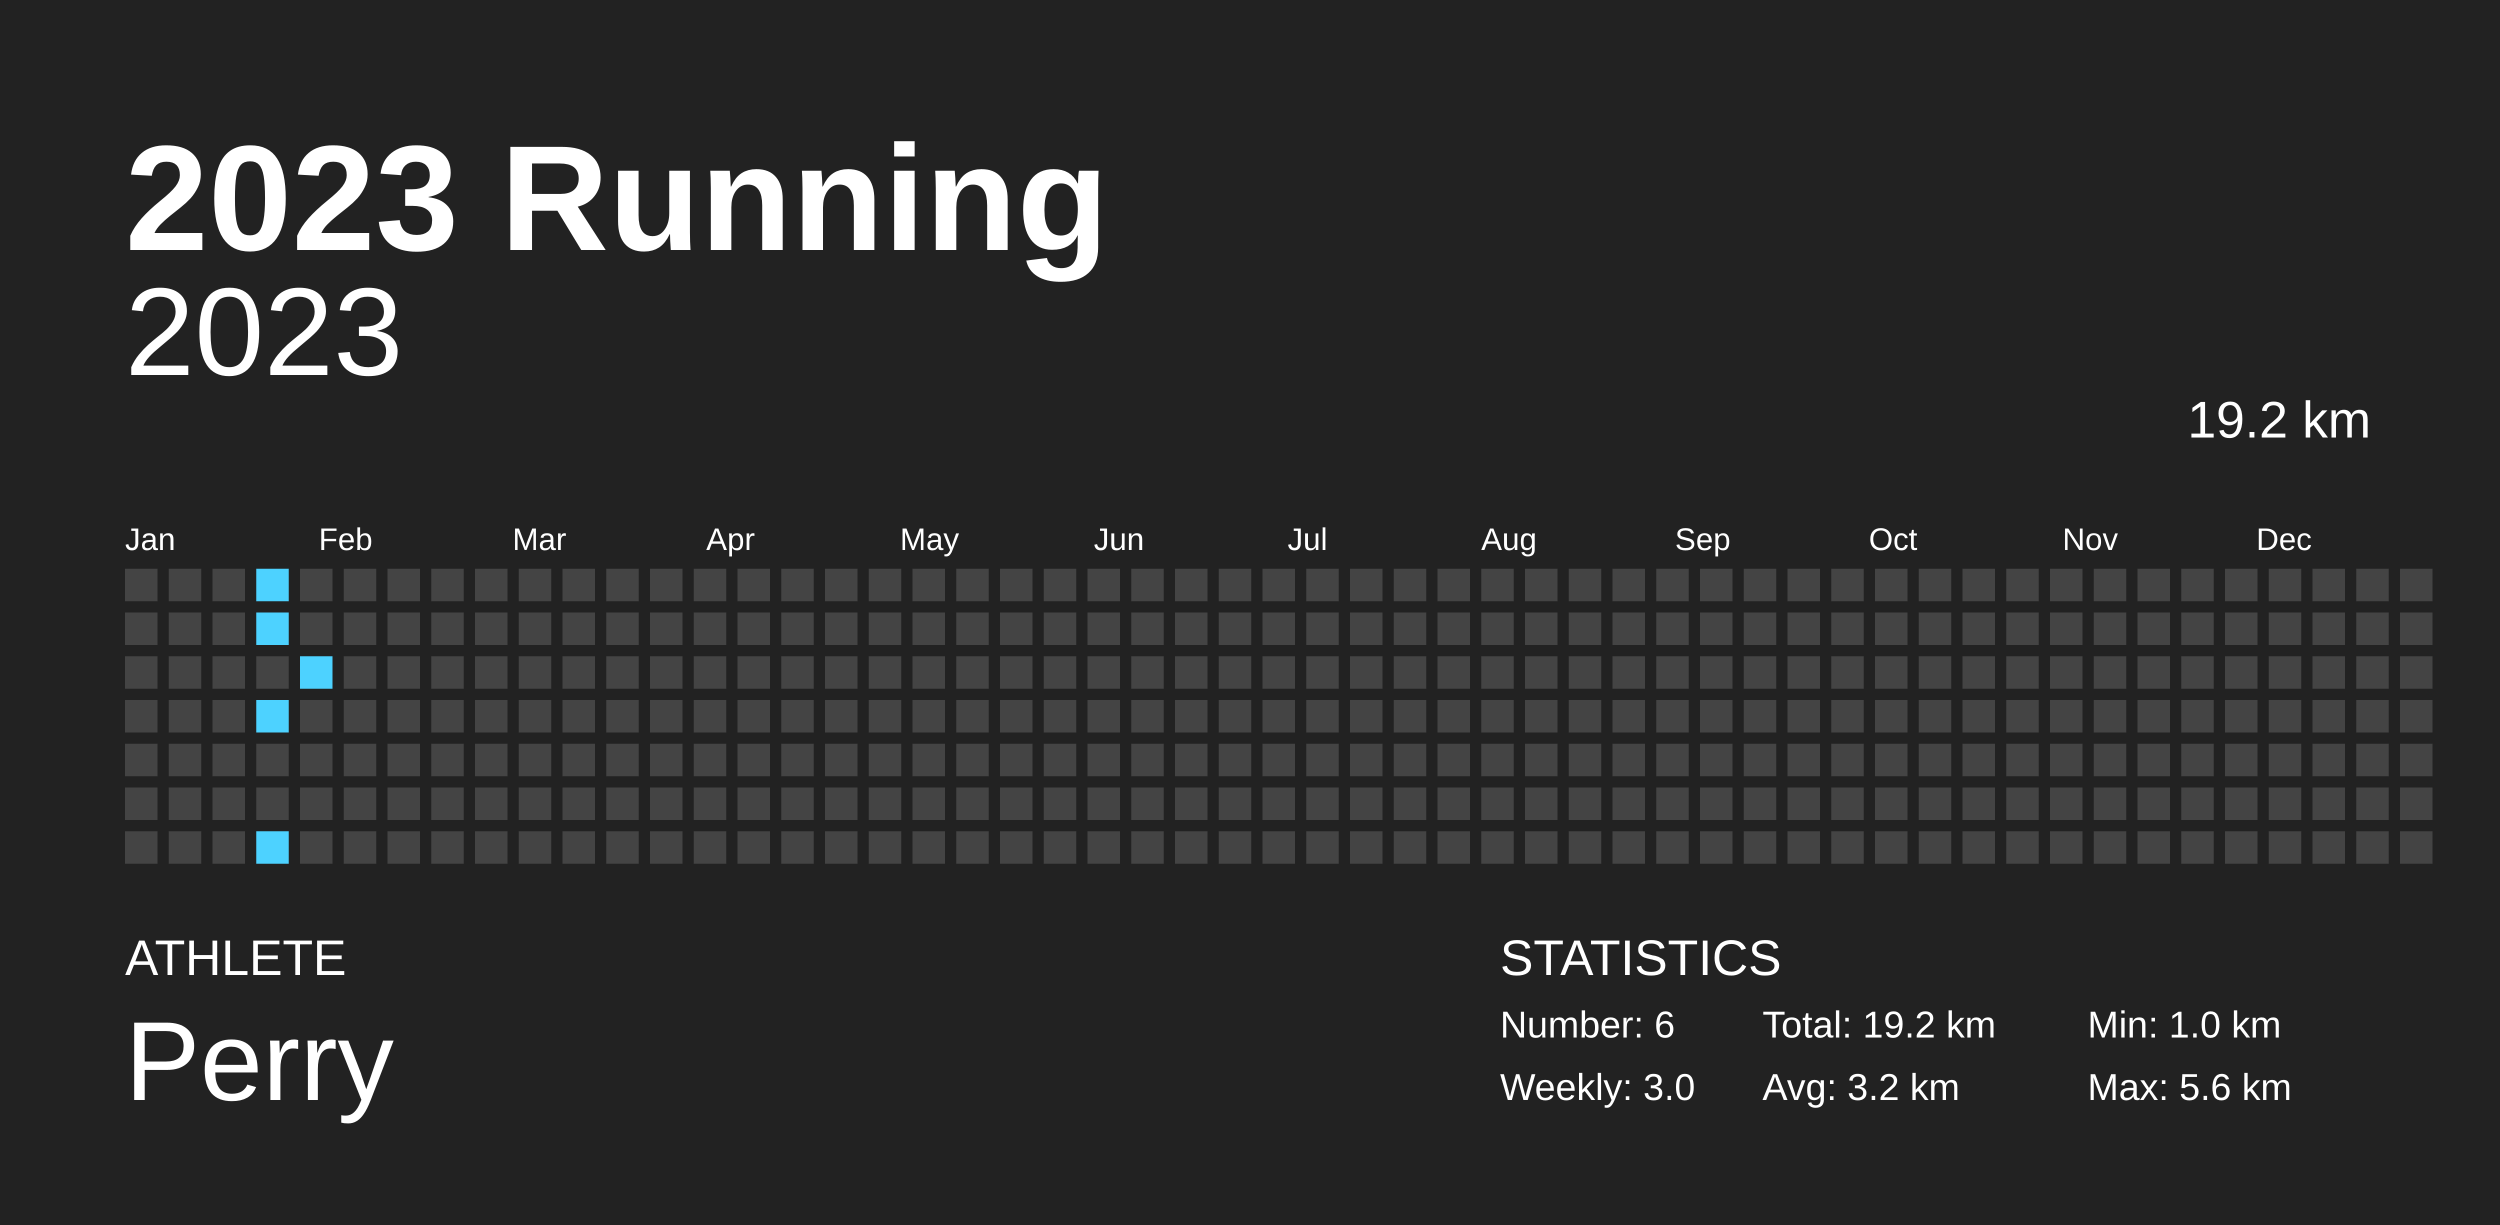
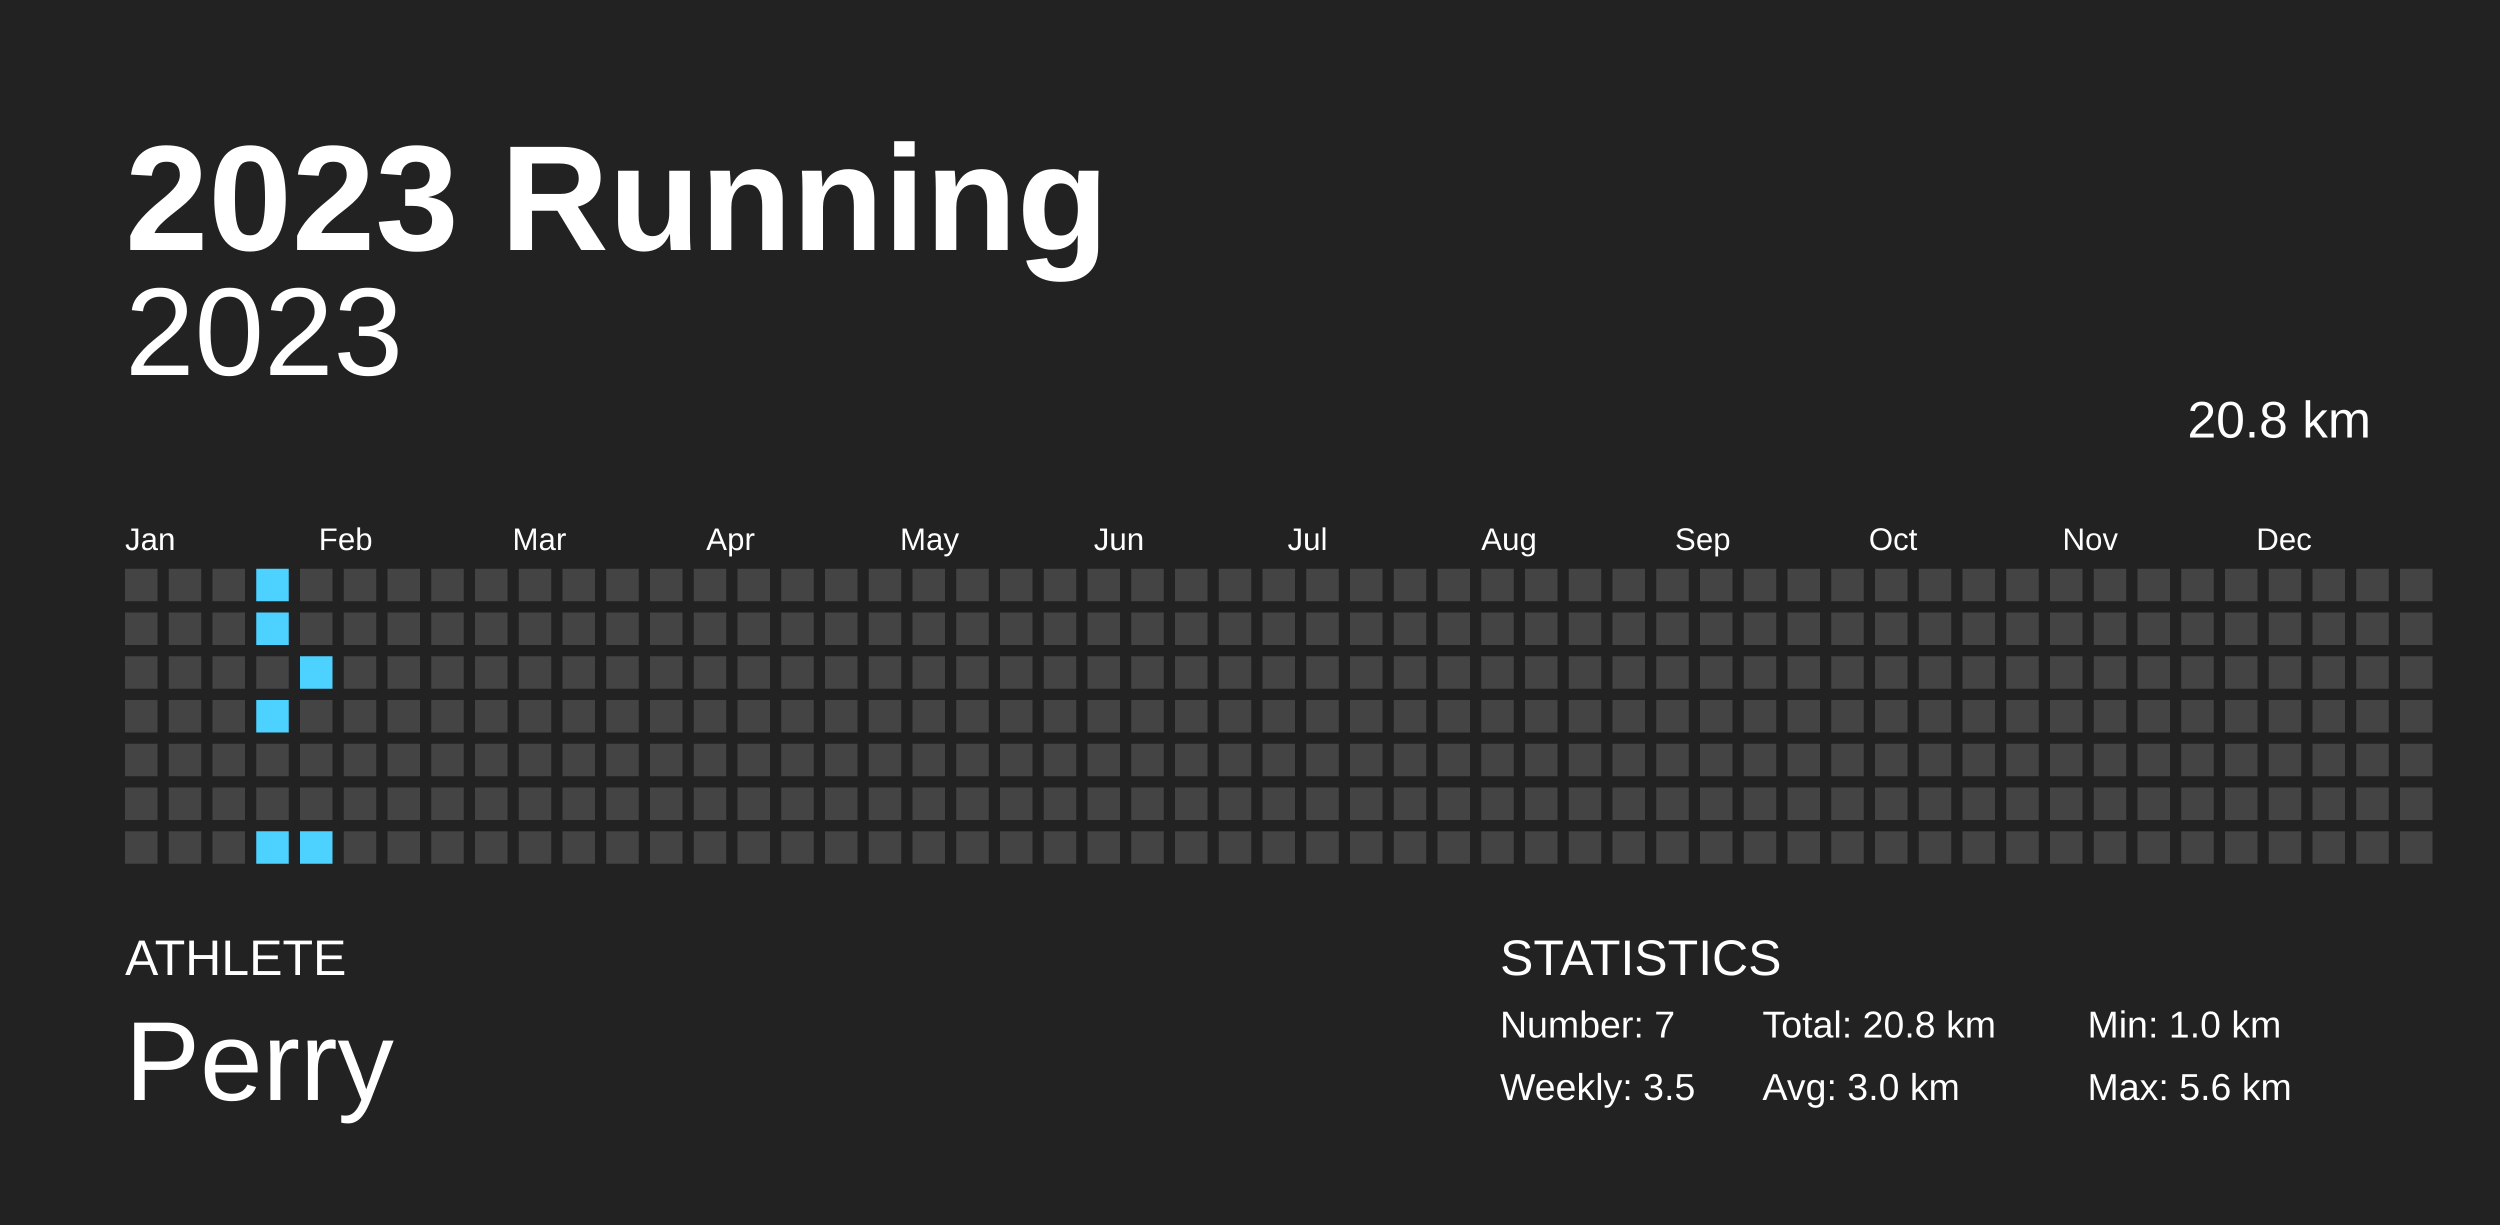
<svg xmlns="http://www.w3.org/2000/svg" baseProfile="full" height="98mm" version="1.1" viewBox="0,0,200,98" width="200mm">
  <defs />
  <rect fill="#222222" height="98" width="200" x="0" y="0" />
  <text fill="#FFFFFF" style="font-size:12px; font-family:Arial; font-weight:bold;" x="10" y="20">2023 Running</text>
  <text fill="#FFFFFF" style="font-size:4px; font-family:Arial" x="10" y="78">ATHLETE</text>
  <text fill="#FFFFFF" style="font-size:9px; font-family:Arial" x="10" y="88">Perry</text>
  <text fill="#FFFFFF" style="font-size:4px; font-family:Arial" x="120" y="78">STATISTICS</text>
-   <text fill="#FFFFFF" style="font-size:3px; font-family:Arial" x="120" y="83">Number: 6</text>
-   <text fill="#FFFFFF" style="font-size:3px; font-family:Arial" x="120" y="88">Weekly: 3.0</text>
-   <text fill="#FFFFFF" style="font-size:3px; font-family:Arial" x="141" y="83">Total: 19.2 km</text>
-   <text fill="#FFFFFF" style="font-size:3px; font-family:Arial" x="141" y="88">Avg: 3.2 km</text>
+   <text fill="#FFFFFF" style="font-size:3px; font-family:Arial" x="120" y="83">Number: 7</text>
+   <text fill="#FFFFFF" style="font-size:3px; font-family:Arial" x="120" y="88">Weekly: 3.5</text>
+   <text fill="#FFFFFF" style="font-size:3px; font-family:Arial" x="141" y="83">Total: 20.8 km</text>
+   <text fill="#FFFFFF" style="font-size:3px; font-family:Arial" x="141" y="88">Avg: 3.0 km</text>
  <text fill="#FFFFFF" style="font-size:3px; font-family:Arial" x="167" y="83">Min: 1.0 km</text>
  <text fill="#FFFFFF" style="font-size:3px; font-family:Arial" x="167" y="88">Max: 5.6 km</text>
  <text alignment-baseline="hanging" fill="#FFFFFF" style="font-size:10.0px; font-family:Arial;" x="10" y="30">2023</text>
-   <text alignment-baseline="hanging" fill="#FFFFFF" style="font-size:4.125px; font-family:Arial;" x="175" y="35">19.2 km</text>
+   <text alignment-baseline="hanging" fill="#FFFFFF" style="font-size:4.125px; font-family:Arial;" x="175" y="35">20.8 km</text>
  <text fill="#FFFFFF" style="font-size:2.5px; font-family:Arial" x="10.0" y="44">Jan</text>
  <text fill="#FFFFFF" style="font-size:2.5px; font-family:Arial" x="25.5" y="44">Feb</text>
  <text fill="#FFFFFF" style="font-size:2.5px; font-family:Arial" x="41.0" y="44">Mar</text>
  <text fill="#FFFFFF" style="font-size:2.5px; font-family:Arial" x="56.5" y="44">Apr</text>
  <text fill="#FFFFFF" style="font-size:2.5px; font-family:Arial" x="72.0" y="44">May</text>
  <text fill="#FFFFFF" style="font-size:2.5px; font-family:Arial" x="87.5" y="44">Jun</text>
  <text fill="#FFFFFF" style="font-size:2.5px; font-family:Arial" x="103.0" y="44">Jul</text>
  <text fill="#FFFFFF" style="font-size:2.5px; font-family:Arial" x="118.5" y="44">Aug</text>
  <text fill="#FFFFFF" style="font-size:2.5px; font-family:Arial" x="134.0" y="44">Sep</text>
  <text fill="#FFFFFF" style="font-size:2.5px; font-family:Arial" x="149.5" y="44">Oct</text>
  <text fill="#FFFFFF" style="font-size:2.5px; font-family:Arial" x="165.0" y="44">Nov</text>
  <text fill="#FFFFFF" style="font-size:2.5px; font-family:Arial" x="180.5" y="44">Dec</text>
  <rect fill="#444444" height="2.6" width="2.6" x="10.0" y="45.5" />
  <rect fill="#444444" height="2.6" width="2.6" x="10.0" y="49.0" />
  <rect fill="#444444" height="2.6" width="2.6" x="10.0" y="52.5" />
  <rect fill="#444444" height="2.6" width="2.6" x="10.0" y="56.0" />
  <rect fill="#444444" height="2.6" width="2.6" x="10.0" y="59.5" />
  <rect fill="#444444" height="2.6" width="2.6" x="10.0" y="63.0" />
  <rect fill="#444444" height="2.6" width="2.6" x="10.0" y="66.5" />
  <rect fill="#444444" height="2.6" width="2.6" x="13.5" y="45.5" />
  <rect fill="#444444" height="2.6" width="2.6" x="13.5" y="49.0" />
  <rect fill="#444444" height="2.6" width="2.6" x="13.5" y="52.5" />
  <rect fill="#444444" height="2.6" width="2.6" x="13.5" y="56.0" />
  <rect fill="#444444" height="2.6" width="2.6" x="13.5" y="59.5" />
  <rect fill="#444444" height="2.6" width="2.6" x="13.5" y="63.0" />
  <rect fill="#444444" height="2.6" width="2.6" x="13.5" y="66.5" />
  <rect fill="#444444" height="2.6" width="2.6" x="17.0" y="45.5" />
  <rect fill="#444444" height="2.6" width="2.6" x="17.0" y="49.0" />
  <rect fill="#444444" height="2.6" width="2.6" x="17.0" y="52.5" />
  <rect fill="#444444" height="2.6" width="2.6" x="17.0" y="56.0" />
  <rect fill="#444444" height="2.6" width="2.6" x="17.0" y="59.5" />
  <rect fill="#444444" height="2.6" width="2.6" x="17.0" y="63.0" />
  <rect fill="#444444" height="2.6" width="2.6" x="17.0" y="66.5" />
  <rect fill="#4dd2ff" height="2.6" width="2.6" x="20.5" y="45.5" />
  <rect fill="#4dd2ff" height="2.6" width="2.6" x="20.5" y="49.0" />
  <rect fill="#444444" height="2.6" width="2.6" x="20.5" y="52.5" />
  <rect fill="#4dd2ff" height="2.6" width="2.6" x="20.5" y="56.0" />
  <rect fill="#444444" height="2.6" width="2.6" x="20.5" y="59.5" />
  <rect fill="#444444" height="2.6" width="2.6" x="20.5" y="63.0" />
  <rect fill="#4dd2ff" height="2.6" width="2.6" x="20.5" y="66.5" />
  <rect fill="#444444" height="2.6" width="2.6" x="24.0" y="45.5" />
  <rect fill="#444444" height="2.6" width="2.6" x="24.0" y="49.0" />
  <rect fill="#4dd2ff" height="2.6" width="2.6" x="24.0" y="52.5" />
  <rect fill="#444444" height="2.6" width="2.6" x="24.0" y="56.0" />
  <rect fill="#444444" height="2.6" width="2.6" x="24.0" y="59.5" />
  <rect fill="#444444" height="2.6" width="2.6" x="24.0" y="63.0" />
-   <rect fill="#444444" height="2.6" width="2.6" x="24.0" y="66.5" />
+   <rect fill="#4dd2ff" height="2.6" width="2.6" x="24.0" y="66.5" />
  <rect fill="#444444" height="2.6" width="2.6" x="27.5" y="45.5" />
  <rect fill="#444444" height="2.6" width="2.6" x="27.5" y="49.0" />
  <rect fill="#444444" height="2.6" width="2.6" x="27.5" y="52.5" />
  <rect fill="#444444" height="2.6" width="2.6" x="27.5" y="56.0" />
  <rect fill="#444444" height="2.6" width="2.6" x="27.5" y="59.5" />
  <rect fill="#444444" height="2.6" width="2.6" x="27.5" y="63.0" />
  <rect fill="#444444" height="2.6" width="2.6" x="27.5" y="66.5" />
  <rect fill="#444444" height="2.6" width="2.6" x="31.0" y="45.5" />
  <rect fill="#444444" height="2.6" width="2.6" x="31.0" y="49.0" />
  <rect fill="#444444" height="2.6" width="2.6" x="31.0" y="52.5" />
  <rect fill="#444444" height="2.6" width="2.6" x="31.0" y="56.0" />
  <rect fill="#444444" height="2.6" width="2.6" x="31.0" y="59.5" />
  <rect fill="#444444" height="2.6" width="2.6" x="31.0" y="63.0" />
  <rect fill="#444444" height="2.6" width="2.6" x="31.0" y="66.5" />
  <rect fill="#444444" height="2.6" width="2.6" x="34.5" y="45.5" />
  <rect fill="#444444" height="2.6" width="2.6" x="34.5" y="49.0" />
  <rect fill="#444444" height="2.6" width="2.6" x="34.5" y="52.5" />
  <rect fill="#444444" height="2.6" width="2.6" x="34.5" y="56.0" />
  <rect fill="#444444" height="2.6" width="2.6" x="34.5" y="59.5" />
  <rect fill="#444444" height="2.6" width="2.6" x="34.5" y="63.0" />
  <rect fill="#444444" height="2.6" width="2.6" x="34.5" y="66.5" />
  <rect fill="#444444" height="2.6" width="2.6" x="38.0" y="45.5" />
  <rect fill="#444444" height="2.6" width="2.6" x="38.0" y="49.0" />
  <rect fill="#444444" height="2.6" width="2.6" x="38.0" y="52.5" />
  <rect fill="#444444" height="2.6" width="2.6" x="38.0" y="56.0" />
  <rect fill="#444444" height="2.6" width="2.6" x="38.0" y="59.5" />
  <rect fill="#444444" height="2.6" width="2.6" x="38.0" y="63.0" />
  <rect fill="#444444" height="2.6" width="2.6" x="38.0" y="66.5" />
  <rect fill="#444444" height="2.6" width="2.6" x="41.5" y="45.5" />
  <rect fill="#444444" height="2.6" width="2.6" x="41.5" y="49.0" />
  <rect fill="#444444" height="2.6" width="2.6" x="41.5" y="52.5" />
  <rect fill="#444444" height="2.6" width="2.6" x="41.5" y="56.0" />
  <rect fill="#444444" height="2.6" width="2.6" x="41.5" y="59.5" />
  <rect fill="#444444" height="2.6" width="2.6" x="41.5" y="63.0" />
  <rect fill="#444444" height="2.6" width="2.6" x="41.5" y="66.5" />
  <rect fill="#444444" height="2.6" width="2.6" x="45.0" y="45.5" />
  <rect fill="#444444" height="2.6" width="2.6" x="45.0" y="49.0" />
  <rect fill="#444444" height="2.6" width="2.6" x="45.0" y="52.5" />
  <rect fill="#444444" height="2.6" width="2.6" x="45.0" y="56.0" />
  <rect fill="#444444" height="2.6" width="2.6" x="45.0" y="59.5" />
  <rect fill="#444444" height="2.6" width="2.6" x="45.0" y="63.0" />
  <rect fill="#444444" height="2.6" width="2.6" x="45.0" y="66.5" />
  <rect fill="#444444" height="2.6" width="2.6" x="48.5" y="45.5" />
  <rect fill="#444444" height="2.6" width="2.6" x="48.5" y="49.0" />
  <rect fill="#444444" height="2.6" width="2.6" x="48.5" y="52.5" />
  <rect fill="#444444" height="2.6" width="2.6" x="48.5" y="56.0" />
  <rect fill="#444444" height="2.6" width="2.6" x="48.5" y="59.5" />
  <rect fill="#444444" height="2.6" width="2.6" x="48.5" y="63.0" />
  <rect fill="#444444" height="2.6" width="2.6" x="48.5" y="66.5" />
  <rect fill="#444444" height="2.6" width="2.6" x="52.0" y="45.5" />
  <rect fill="#444444" height="2.6" width="2.6" x="52.0" y="49.0" />
  <rect fill="#444444" height="2.6" width="2.6" x="52.0" y="52.5" />
  <rect fill="#444444" height="2.6" width="2.6" x="52.0" y="56.0" />
  <rect fill="#444444" height="2.6" width="2.6" x="52.0" y="59.5" />
  <rect fill="#444444" height="2.6" width="2.6" x="52.0" y="63.0" />
  <rect fill="#444444" height="2.6" width="2.6" x="52.0" y="66.5" />
  <rect fill="#444444" height="2.6" width="2.6" x="55.5" y="45.5" />
  <rect fill="#444444" height="2.6" width="2.6" x="55.5" y="49.0" />
  <rect fill="#444444" height="2.6" width="2.6" x="55.5" y="52.5" />
  <rect fill="#444444" height="2.6" width="2.6" x="55.5" y="56.0" />
  <rect fill="#444444" height="2.6" width="2.6" x="55.5" y="59.5" />
  <rect fill="#444444" height="2.6" width="2.6" x="55.5" y="63.0" />
  <rect fill="#444444" height="2.6" width="2.6" x="55.5" y="66.5" />
  <rect fill="#444444" height="2.6" width="2.6" x="59.0" y="45.5" />
  <rect fill="#444444" height="2.6" width="2.6" x="59.0" y="49.0" />
  <rect fill="#444444" height="2.6" width="2.6" x="59.0" y="52.5" />
  <rect fill="#444444" height="2.6" width="2.6" x="59.0" y="56.0" />
  <rect fill="#444444" height="2.6" width="2.6" x="59.0" y="59.5" />
  <rect fill="#444444" height="2.6" width="2.6" x="59.0" y="63.0" />
  <rect fill="#444444" height="2.6" width="2.6" x="59.0" y="66.5" />
  <rect fill="#444444" height="2.6" width="2.6" x="62.5" y="45.5" />
  <rect fill="#444444" height="2.6" width="2.6" x="62.5" y="49.0" />
  <rect fill="#444444" height="2.6" width="2.6" x="62.5" y="52.5" />
  <rect fill="#444444" height="2.6" width="2.6" x="62.5" y="56.0" />
  <rect fill="#444444" height="2.6" width="2.6" x="62.5" y="59.5" />
  <rect fill="#444444" height="2.6" width="2.6" x="62.5" y="63.0" />
  <rect fill="#444444" height="2.6" width="2.6" x="62.5" y="66.5" />
  <rect fill="#444444" height="2.6" width="2.6" x="66.0" y="45.5" />
  <rect fill="#444444" height="2.6" width="2.6" x="66.0" y="49.0" />
  <rect fill="#444444" height="2.6" width="2.6" x="66.0" y="52.5" />
  <rect fill="#444444" height="2.6" width="2.6" x="66.0" y="56.0" />
  <rect fill="#444444" height="2.6" width="2.6" x="66.0" y="59.5" />
  <rect fill="#444444" height="2.6" width="2.6" x="66.0" y="63.0" />
  <rect fill="#444444" height="2.6" width="2.6" x="66.0" y="66.5" />
  <rect fill="#444444" height="2.6" width="2.6" x="69.5" y="45.5" />
  <rect fill="#444444" height="2.6" width="2.6" x="69.5" y="49.0" />
  <rect fill="#444444" height="2.6" width="2.6" x="69.5" y="52.5" />
  <rect fill="#444444" height="2.6" width="2.6" x="69.5" y="56.0" />
  <rect fill="#444444" height="2.6" width="2.6" x="69.5" y="59.5" />
  <rect fill="#444444" height="2.6" width="2.6" x="69.5" y="63.0" />
  <rect fill="#444444" height="2.6" width="2.6" x="69.5" y="66.5" />
  <rect fill="#444444" height="2.6" width="2.6" x="73.0" y="45.5" />
  <rect fill="#444444" height="2.6" width="2.6" x="73.0" y="49.0" />
  <rect fill="#444444" height="2.6" width="2.6" x="73.0" y="52.5" />
  <rect fill="#444444" height="2.6" width="2.6" x="73.0" y="56.0" />
  <rect fill="#444444" height="2.6" width="2.6" x="73.0" y="59.5" />
  <rect fill="#444444" height="2.6" width="2.6" x="73.0" y="63.0" />
  <rect fill="#444444" height="2.6" width="2.6" x="73.0" y="66.5" />
  <rect fill="#444444" height="2.6" width="2.6" x="76.5" y="45.5" />
  <rect fill="#444444" height="2.6" width="2.6" x="76.5" y="49.0" />
  <rect fill="#444444" height="2.6" width="2.6" x="76.5" y="52.5" />
  <rect fill="#444444" height="2.6" width="2.6" x="76.5" y="56.0" />
  <rect fill="#444444" height="2.6" width="2.6" x="76.5" y="59.5" />
  <rect fill="#444444" height="2.6" width="2.6" x="76.5" y="63.0" />
  <rect fill="#444444" height="2.6" width="2.6" x="76.5" y="66.5" />
  <rect fill="#444444" height="2.6" width="2.6" x="80.0" y="45.5" />
  <rect fill="#444444" height="2.6" width="2.6" x="80.0" y="49.0" />
  <rect fill="#444444" height="2.6" width="2.6" x="80.0" y="52.5" />
  <rect fill="#444444" height="2.6" width="2.6" x="80.0" y="56.0" />
  <rect fill="#444444" height="2.6" width="2.6" x="80.0" y="59.5" />
  <rect fill="#444444" height="2.6" width="2.6" x="80.0" y="63.0" />
  <rect fill="#444444" height="2.6" width="2.6" x="80.0" y="66.5" />
  <rect fill="#444444" height="2.6" width="2.6" x="83.5" y="45.5" />
  <rect fill="#444444" height="2.6" width="2.6" x="83.5" y="49.0" />
  <rect fill="#444444" height="2.6" width="2.6" x="83.5" y="52.5" />
  <rect fill="#444444" height="2.6" width="2.6" x="83.5" y="56.0" />
  <rect fill="#444444" height="2.6" width="2.6" x="83.5" y="59.5" />
  <rect fill="#444444" height="2.6" width="2.6" x="83.5" y="63.0" />
  <rect fill="#444444" height="2.6" width="2.6" x="83.5" y="66.5" />
  <rect fill="#444444" height="2.6" width="2.6" x="87.0" y="45.5" />
  <rect fill="#444444" height="2.6" width="2.6" x="87.0" y="49.0" />
  <rect fill="#444444" height="2.6" width="2.6" x="87.0" y="52.5" />
  <rect fill="#444444" height="2.6" width="2.6" x="87.0" y="56.0" />
  <rect fill="#444444" height="2.6" width="2.6" x="87.0" y="59.5" />
  <rect fill="#444444" height="2.6" width="2.6" x="87.0" y="63.0" />
  <rect fill="#444444" height="2.6" width="2.6" x="87.0" y="66.5" />
  <rect fill="#444444" height="2.6" width="2.6" x="90.5" y="45.5" />
  <rect fill="#444444" height="2.6" width="2.6" x="90.5" y="49.0" />
  <rect fill="#444444" height="2.6" width="2.6" x="90.5" y="52.5" />
  <rect fill="#444444" height="2.6" width="2.6" x="90.5" y="56.0" />
  <rect fill="#444444" height="2.6" width="2.6" x="90.5" y="59.5" />
  <rect fill="#444444" height="2.6" width="2.6" x="90.5" y="63.0" />
  <rect fill="#444444" height="2.6" width="2.6" x="90.5" y="66.5" />
  <rect fill="#444444" height="2.6" width="2.6" x="94.0" y="45.5" />
  <rect fill="#444444" height="2.6" width="2.6" x="94.0" y="49.0" />
  <rect fill="#444444" height="2.6" width="2.6" x="94.0" y="52.5" />
  <rect fill="#444444" height="2.6" width="2.6" x="94.0" y="56.0" />
  <rect fill="#444444" height="2.6" width="2.6" x="94.0" y="59.5" />
  <rect fill="#444444" height="2.6" width="2.6" x="94.0" y="63.0" />
  <rect fill="#444444" height="2.6" width="2.6" x="94.0" y="66.5" />
  <rect fill="#444444" height="2.6" width="2.6" x="97.5" y="45.5" />
  <rect fill="#444444" height="2.6" width="2.6" x="97.5" y="49.0" />
  <rect fill="#444444" height="2.6" width="2.6" x="97.5" y="52.5" />
  <rect fill="#444444" height="2.6" width="2.6" x="97.5" y="56.0" />
  <rect fill="#444444" height="2.6" width="2.6" x="97.5" y="59.5" />
  <rect fill="#444444" height="2.6" width="2.6" x="97.5" y="63.0" />
  <rect fill="#444444" height="2.6" width="2.6" x="97.5" y="66.5" />
  <rect fill="#444444" height="2.6" width="2.6" x="101.0" y="45.5" />
  <rect fill="#444444" height="2.6" width="2.6" x="101.0" y="49.0" />
  <rect fill="#444444" height="2.6" width="2.6" x="101.0" y="52.5" />
  <rect fill="#444444" height="2.6" width="2.6" x="101.0" y="56.0" />
  <rect fill="#444444" height="2.6" width="2.6" x="101.0" y="59.5" />
  <rect fill="#444444" height="2.6" width="2.6" x="101.0" y="63.0" />
  <rect fill="#444444" height="2.6" width="2.6" x="101.0" y="66.5" />
  <rect fill="#444444" height="2.6" width="2.6" x="104.5" y="45.5" />
  <rect fill="#444444" height="2.6" width="2.6" x="104.5" y="49.0" />
  <rect fill="#444444" height="2.6" width="2.6" x="104.5" y="52.5" />
  <rect fill="#444444" height="2.6" width="2.6" x="104.5" y="56.0" />
  <rect fill="#444444" height="2.6" width="2.6" x="104.5" y="59.5" />
  <rect fill="#444444" height="2.6" width="2.6" x="104.5" y="63.0" />
  <rect fill="#444444" height="2.6" width="2.6" x="104.5" y="66.5" />
  <rect fill="#444444" height="2.6" width="2.6" x="108.0" y="45.5" />
  <rect fill="#444444" height="2.6" width="2.6" x="108.0" y="49.0" />
  <rect fill="#444444" height="2.6" width="2.6" x="108.0" y="52.5" />
  <rect fill="#444444" height="2.6" width="2.6" x="108.0" y="56.0" />
  <rect fill="#444444" height="2.6" width="2.6" x="108.0" y="59.5" />
  <rect fill="#444444" height="2.6" width="2.6" x="108.0" y="63.0" />
  <rect fill="#444444" height="2.6" width="2.6" x="108.0" y="66.5" />
  <rect fill="#444444" height="2.6" width="2.6" x="111.5" y="45.5" />
  <rect fill="#444444" height="2.6" width="2.6" x="111.5" y="49.0" />
  <rect fill="#444444" height="2.6" width="2.6" x="111.5" y="52.5" />
  <rect fill="#444444" height="2.6" width="2.6" x="111.5" y="56.0" />
  <rect fill="#444444" height="2.6" width="2.6" x="111.5" y="59.5" />
  <rect fill="#444444" height="2.6" width="2.6" x="111.5" y="63.0" />
  <rect fill="#444444" height="2.6" width="2.6" x="111.5" y="66.5" />
  <rect fill="#444444" height="2.6" width="2.6" x="115.0" y="45.5" />
  <rect fill="#444444" height="2.6" width="2.6" x="115.0" y="49.0" />
  <rect fill="#444444" height="2.6" width="2.6" x="115.0" y="52.5" />
  <rect fill="#444444" height="2.6" width="2.6" x="115.0" y="56.0" />
  <rect fill="#444444" height="2.6" width="2.6" x="115.0" y="59.5" />
  <rect fill="#444444" height="2.6" width="2.6" x="115.0" y="63.0" />
  <rect fill="#444444" height="2.6" width="2.6" x="115.0" y="66.5" />
  <rect fill="#444444" height="2.6" width="2.6" x="118.5" y="45.5" />
  <rect fill="#444444" height="2.6" width="2.6" x="118.5" y="49.0" />
  <rect fill="#444444" height="2.6" width="2.6" x="118.5" y="52.5" />
  <rect fill="#444444" height="2.6" width="2.6" x="118.5" y="56.0" />
  <rect fill="#444444" height="2.6" width="2.6" x="118.5" y="59.5" />
  <rect fill="#444444" height="2.6" width="2.6" x="118.5" y="63.0" />
  <rect fill="#444444" height="2.6" width="2.6" x="118.5" y="66.5" />
  <rect fill="#444444" height="2.6" width="2.6" x="122.0" y="45.5" />
  <rect fill="#444444" height="2.6" width="2.6" x="122.0" y="49.0" />
  <rect fill="#444444" height="2.6" width="2.6" x="122.0" y="52.5" />
  <rect fill="#444444" height="2.6" width="2.6" x="122.0" y="56.0" />
  <rect fill="#444444" height="2.6" width="2.6" x="122.0" y="59.5" />
  <rect fill="#444444" height="2.6" width="2.6" x="122.0" y="63.0" />
  <rect fill="#444444" height="2.6" width="2.6" x="122.0" y="66.5" />
  <rect fill="#444444" height="2.6" width="2.6" x="125.5" y="45.5" />
  <rect fill="#444444" height="2.6" width="2.6" x="125.5" y="49.0" />
  <rect fill="#444444" height="2.6" width="2.6" x="125.5" y="52.5" />
  <rect fill="#444444" height="2.6" width="2.6" x="125.5" y="56.0" />
  <rect fill="#444444" height="2.6" width="2.6" x="125.5" y="59.5" />
  <rect fill="#444444" height="2.6" width="2.6" x="125.5" y="63.0" />
  <rect fill="#444444" height="2.6" width="2.6" x="125.5" y="66.5" />
  <rect fill="#444444" height="2.6" width="2.6" x="129.0" y="45.5" />
  <rect fill="#444444" height="2.6" width="2.6" x="129.0" y="49.0" />
  <rect fill="#444444" height="2.6" width="2.6" x="129.0" y="52.5" />
  <rect fill="#444444" height="2.6" width="2.6" x="129.0" y="56.0" />
  <rect fill="#444444" height="2.6" width="2.6" x="129.0" y="59.5" />
  <rect fill="#444444" height="2.6" width="2.6" x="129.0" y="63.0" />
  <rect fill="#444444" height="2.6" width="2.6" x="129.0" y="66.5" />
  <rect fill="#444444" height="2.6" width="2.6" x="132.5" y="45.5" />
  <rect fill="#444444" height="2.6" width="2.6" x="132.5" y="49.0" />
  <rect fill="#444444" height="2.6" width="2.6" x="132.5" y="52.5" />
  <rect fill="#444444" height="2.6" width="2.6" x="132.5" y="56.0" />
  <rect fill="#444444" height="2.6" width="2.6" x="132.5" y="59.5" />
  <rect fill="#444444" height="2.6" width="2.6" x="132.5" y="63.0" />
  <rect fill="#444444" height="2.6" width="2.6" x="132.5" y="66.5" />
  <rect fill="#444444" height="2.6" width="2.6" x="136.0" y="45.5" />
  <rect fill="#444444" height="2.6" width="2.6" x="136.0" y="49.0" />
  <rect fill="#444444" height="2.6" width="2.6" x="136.0" y="52.5" />
  <rect fill="#444444" height="2.6" width="2.6" x="136.0" y="56.0" />
  <rect fill="#444444" height="2.6" width="2.6" x="136.0" y="59.5" />
  <rect fill="#444444" height="2.6" width="2.6" x="136.0" y="63.0" />
  <rect fill="#444444" height="2.6" width="2.6" x="136.0" y="66.5" />
  <rect fill="#444444" height="2.6" width="2.6" x="139.5" y="45.5" />
  <rect fill="#444444" height="2.6" width="2.6" x="139.5" y="49.0" />
  <rect fill="#444444" height="2.6" width="2.6" x="139.5" y="52.5" />
  <rect fill="#444444" height="2.6" width="2.6" x="139.5" y="56.0" />
  <rect fill="#444444" height="2.6" width="2.6" x="139.5" y="59.5" />
  <rect fill="#444444" height="2.6" width="2.6" x="139.5" y="63.0" />
  <rect fill="#444444" height="2.6" width="2.6" x="139.5" y="66.5" />
  <rect fill="#444444" height="2.6" width="2.6" x="143.0" y="45.5" />
  <rect fill="#444444" height="2.6" width="2.6" x="143.0" y="49.0" />
  <rect fill="#444444" height="2.6" width="2.6" x="143.0" y="52.5" />
  <rect fill="#444444" height="2.6" width="2.6" x="143.0" y="56.0" />
  <rect fill="#444444" height="2.6" width="2.6" x="143.0" y="59.5" />
  <rect fill="#444444" height="2.6" width="2.6" x="143.0" y="63.0" />
  <rect fill="#444444" height="2.6" width="2.6" x="143.0" y="66.5" />
  <rect fill="#444444" height="2.6" width="2.6" x="146.5" y="45.5" />
  <rect fill="#444444" height="2.6" width="2.6" x="146.5" y="49.0" />
  <rect fill="#444444" height="2.6" width="2.6" x="146.5" y="52.5" />
  <rect fill="#444444" height="2.6" width="2.6" x="146.5" y="56.0" />
  <rect fill="#444444" height="2.6" width="2.6" x="146.5" y="59.5" />
  <rect fill="#444444" height="2.6" width="2.6" x="146.5" y="63.0" />
  <rect fill="#444444" height="2.6" width="2.6" x="146.5" y="66.5" />
  <rect fill="#444444" height="2.6" width="2.6" x="150.0" y="45.5" />
  <rect fill="#444444" height="2.6" width="2.6" x="150.0" y="49.0" />
  <rect fill="#444444" height="2.6" width="2.6" x="150.0" y="52.5" />
  <rect fill="#444444" height="2.6" width="2.6" x="150.0" y="56.0" />
  <rect fill="#444444" height="2.6" width="2.6" x="150.0" y="59.5" />
  <rect fill="#444444" height="2.6" width="2.6" x="150.0" y="63.0" />
  <rect fill="#444444" height="2.6" width="2.6" x="150.0" y="66.5" />
  <rect fill="#444444" height="2.6" width="2.6" x="153.5" y="45.5" />
  <rect fill="#444444" height="2.6" width="2.6" x="153.5" y="49.0" />
  <rect fill="#444444" height="2.6" width="2.6" x="153.5" y="52.5" />
  <rect fill="#444444" height="2.6" width="2.6" x="153.5" y="56.0" />
  <rect fill="#444444" height="2.6" width="2.6" x="153.5" y="59.5" />
  <rect fill="#444444" height="2.6" width="2.6" x="153.5" y="63.0" />
  <rect fill="#444444" height="2.6" width="2.6" x="153.5" y="66.5" />
  <rect fill="#444444" height="2.6" width="2.6" x="157.0" y="45.5" />
  <rect fill="#444444" height="2.6" width="2.6" x="157.0" y="49.0" />
  <rect fill="#444444" height="2.6" width="2.6" x="157.0" y="52.5" />
  <rect fill="#444444" height="2.6" width="2.6" x="157.0" y="56.0" />
  <rect fill="#444444" height="2.6" width="2.6" x="157.0" y="59.5" />
  <rect fill="#444444" height="2.6" width="2.6" x="157.0" y="63.0" />
  <rect fill="#444444" height="2.6" width="2.6" x="157.0" y="66.5" />
  <rect fill="#444444" height="2.6" width="2.6" x="160.5" y="45.5" />
  <rect fill="#444444" height="2.6" width="2.6" x="160.5" y="49.0" />
  <rect fill="#444444" height="2.6" width="2.6" x="160.5" y="52.5" />
  <rect fill="#444444" height="2.6" width="2.6" x="160.5" y="56.0" />
  <rect fill="#444444" height="2.6" width="2.6" x="160.5" y="59.5" />
  <rect fill="#444444" height="2.6" width="2.6" x="160.5" y="63.0" />
  <rect fill="#444444" height="2.6" width="2.6" x="160.5" y="66.5" />
  <rect fill="#444444" height="2.6" width="2.6" x="164.0" y="45.5" />
  <rect fill="#444444" height="2.6" width="2.6" x="164.0" y="49.0" />
  <rect fill="#444444" height="2.6" width="2.6" x="164.0" y="52.5" />
  <rect fill="#444444" height="2.6" width="2.6" x="164.0" y="56.0" />
  <rect fill="#444444" height="2.6" width="2.6" x="164.0" y="59.5" />
  <rect fill="#444444" height="2.6" width="2.6" x="164.0" y="63.0" />
  <rect fill="#444444" height="2.6" width="2.6" x="164.0" y="66.5" />
  <rect fill="#444444" height="2.6" width="2.6" x="167.5" y="45.5" />
  <rect fill="#444444" height="2.6" width="2.6" x="167.5" y="49.0" />
  <rect fill="#444444" height="2.6" width="2.6" x="167.5" y="52.5" />
  <rect fill="#444444" height="2.6" width="2.6" x="167.5" y="56.0" />
  <rect fill="#444444" height="2.6" width="2.6" x="167.5" y="59.5" />
  <rect fill="#444444" height="2.6" width="2.6" x="167.5" y="63.0" />
  <rect fill="#444444" height="2.6" width="2.6" x="167.5" y="66.5" />
  <rect fill="#444444" height="2.6" width="2.6" x="171.0" y="45.5" />
  <rect fill="#444444" height="2.6" width="2.6" x="171.0" y="49.0" />
  <rect fill="#444444" height="2.6" width="2.6" x="171.0" y="52.5" />
  <rect fill="#444444" height="2.6" width="2.6" x="171.0" y="56.0" />
  <rect fill="#444444" height="2.6" width="2.6" x="171.0" y="59.5" />
  <rect fill="#444444" height="2.6" width="2.6" x="171.0" y="63.0" />
  <rect fill="#444444" height="2.6" width="2.6" x="171.0" y="66.5" />
  <rect fill="#444444" height="2.6" width="2.6" x="174.5" y="45.5" />
  <rect fill="#444444" height="2.6" width="2.6" x="174.5" y="49.0" />
  <rect fill="#444444" height="2.6" width="2.6" x="174.5" y="52.5" />
  <rect fill="#444444" height="2.6" width="2.6" x="174.5" y="56.0" />
  <rect fill="#444444" height="2.6" width="2.6" x="174.5" y="59.5" />
  <rect fill="#444444" height="2.6" width="2.6" x="174.5" y="63.0" />
  <rect fill="#444444" height="2.6" width="2.6" x="174.5" y="66.5" />
  <rect fill="#444444" height="2.6" width="2.6" x="178.0" y="45.5" />
  <rect fill="#444444" height="2.6" width="2.6" x="178.0" y="49.0" />
  <rect fill="#444444" height="2.6" width="2.6" x="178.0" y="52.5" />
  <rect fill="#444444" height="2.6" width="2.6" x="178.0" y="56.0" />
  <rect fill="#444444" height="2.6" width="2.6" x="178.0" y="59.5" />
  <rect fill="#444444" height="2.6" width="2.6" x="178.0" y="63.0" />
  <rect fill="#444444" height="2.6" width="2.6" x="178.0" y="66.5" />
  <rect fill="#444444" height="2.6" width="2.6" x="181.5" y="45.5" />
  <rect fill="#444444" height="2.6" width="2.6" x="181.5" y="49.0" />
  <rect fill="#444444" height="2.6" width="2.6" x="181.5" y="52.5" />
  <rect fill="#444444" height="2.6" width="2.6" x="181.5" y="56.0" />
  <rect fill="#444444" height="2.6" width="2.6" x="181.5" y="59.5" />
  <rect fill="#444444" height="2.6" width="2.6" x="181.5" y="63.0" />
  <rect fill="#444444" height="2.6" width="2.6" x="181.5" y="66.5" />
  <rect fill="#444444" height="2.6" width="2.6" x="185.0" y="45.5" />
  <rect fill="#444444" height="2.6" width="2.6" x="185.0" y="49.0" />
  <rect fill="#444444" height="2.6" width="2.6" x="185.0" y="52.5" />
  <rect fill="#444444" height="2.6" width="2.6" x="185.0" y="56.0" />
  <rect fill="#444444" height="2.6" width="2.6" x="185.0" y="59.5" />
  <rect fill="#444444" height="2.6" width="2.6" x="185.0" y="63.0" />
  <rect fill="#444444" height="2.6" width="2.6" x="185.0" y="66.5" />
  <rect fill="#444444" height="2.6" width="2.6" x="188.5" y="45.5" />
  <rect fill="#444444" height="2.6" width="2.6" x="188.5" y="49.0" />
  <rect fill="#444444" height="2.6" width="2.6" x="188.5" y="52.5" />
  <rect fill="#444444" height="2.6" width="2.6" x="188.5" y="56.0" />
  <rect fill="#444444" height="2.6" width="2.6" x="188.5" y="59.5" />
  <rect fill="#444444" height="2.6" width="2.6" x="188.5" y="63.0" />
  <rect fill="#444444" height="2.6" width="2.6" x="188.5" y="66.5" />
  <rect fill="#444444" height="2.6" width="2.6" x="192.0" y="45.5" />
  <rect fill="#444444" height="2.6" width="2.6" x="192.0" y="49.0" />
  <rect fill="#444444" height="2.6" width="2.6" x="192.0" y="52.5" />
  <rect fill="#444444" height="2.6" width="2.6" x="192.0" y="56.0" />
  <rect fill="#444444" height="2.6" width="2.6" x="192.0" y="59.5" />
  <rect fill="#444444" height="2.6" width="2.6" x="192.0" y="63.0" />
  <rect fill="#444444" height="2.6" width="2.6" x="192.0" y="66.5" />
</svg>
